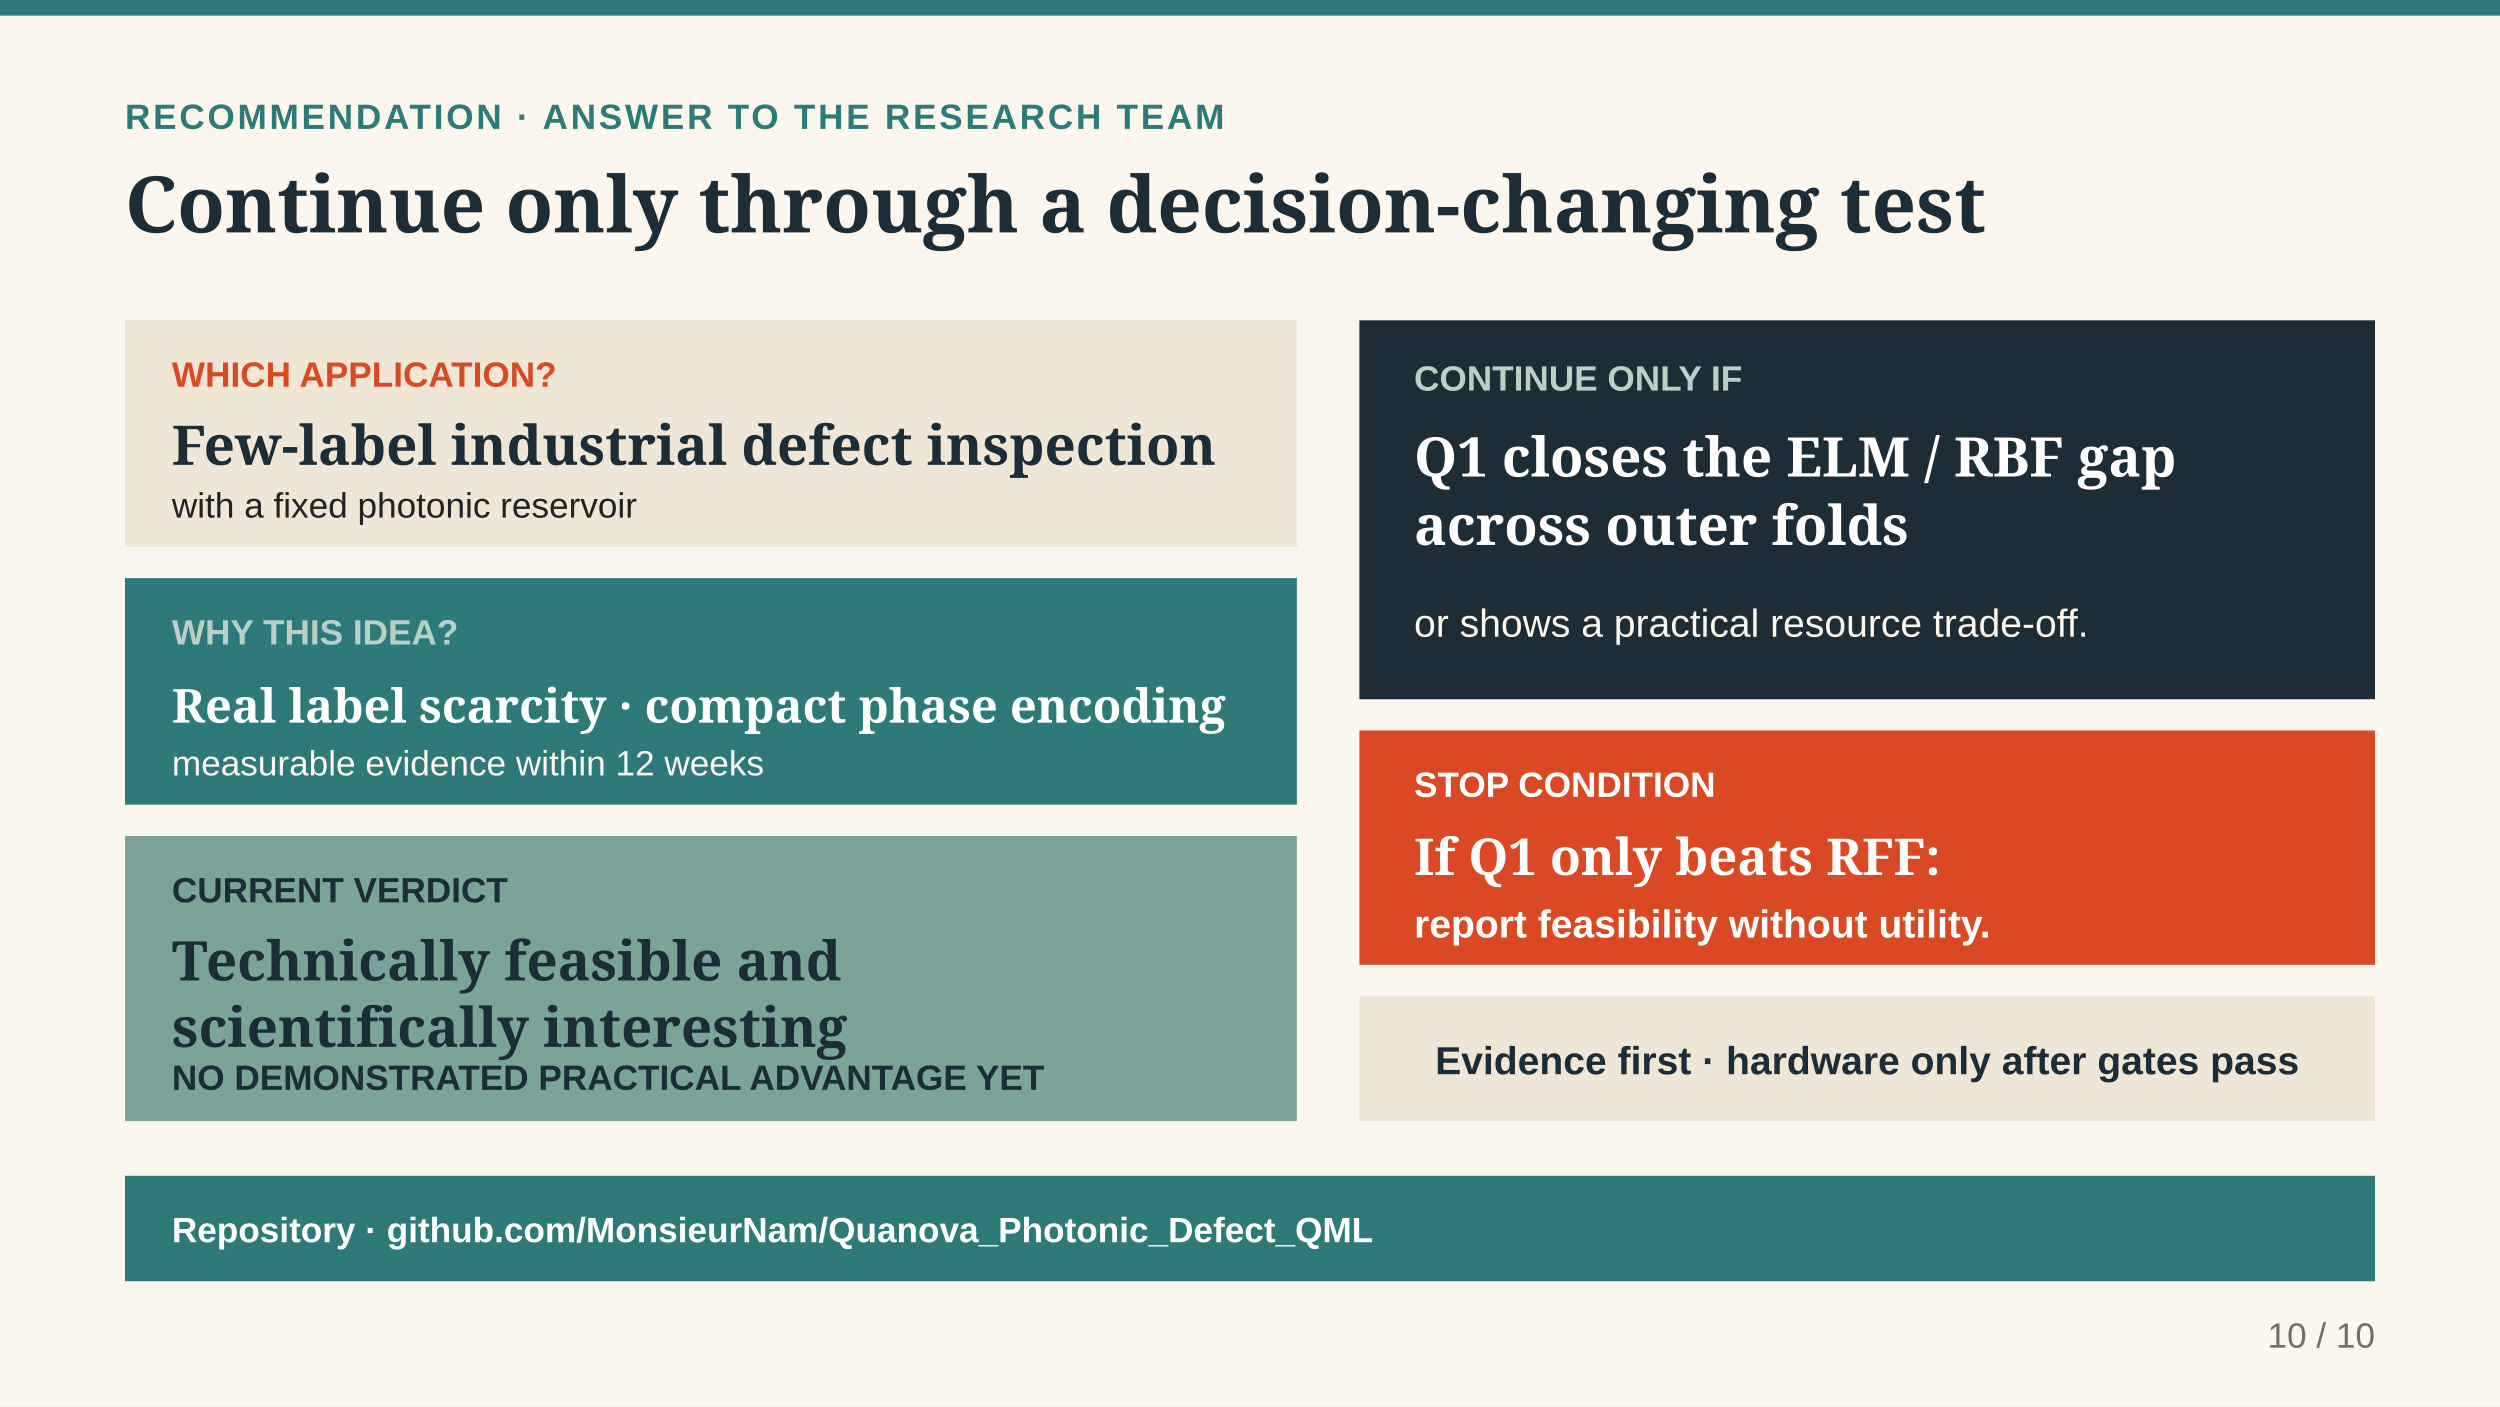
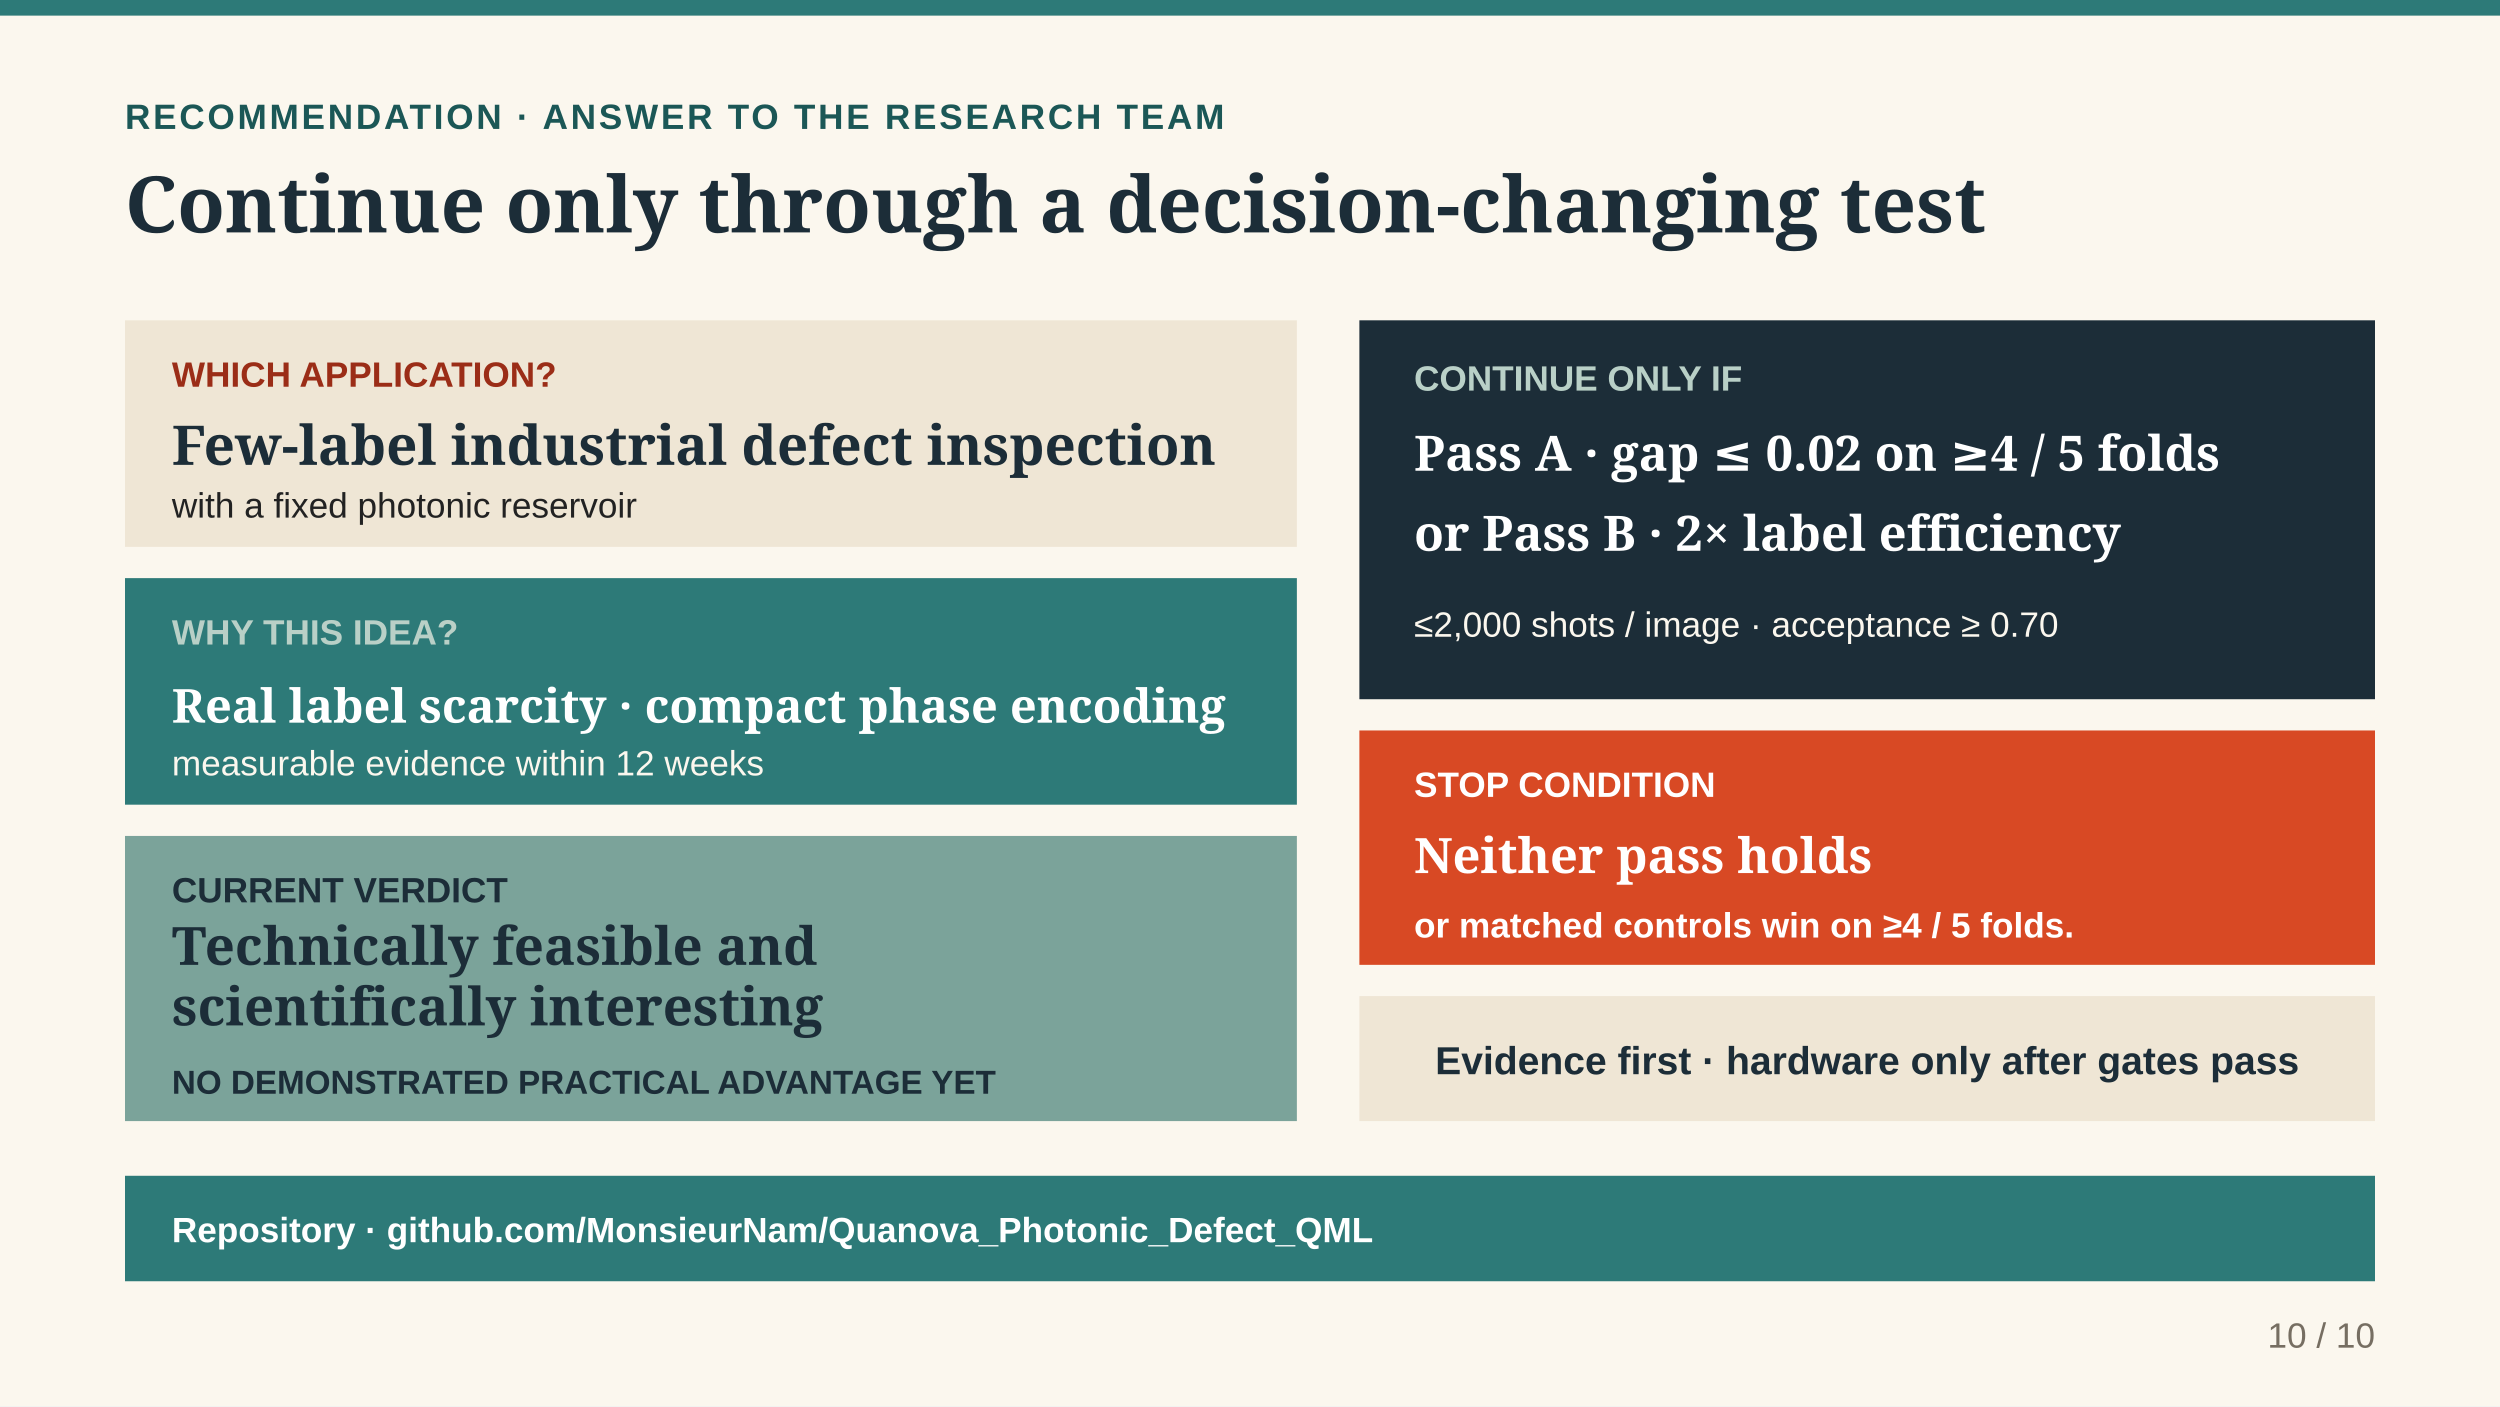
<svg xmlns="http://www.w3.org/2000/svg" xmlns:xlink="http://www.w3.org/1999/xlink" width="1280" height="720" viewBox="0 0 1280 720" data-pptx-page-role="content">
  <rect id="page-bg" data-pptx-role="background" x="0" y="0" width="1280" height="720" fill="#FBF7EE" />
  <rect id="top-rule" data-pptx-role="decoration" x="0" y="0" width="1280" height="8" fill="#2D7A78" />
  <g id="closing-title" data-pptx-bounds="64 38 1152 108">
-     <text x="64" y="66" font-family="Arial" font-size="18" font-weight="700" letter-spacing="1.4" fill="#2D7A78">RECOMMENDATION · ANSWER TO THE RESEARCH TEAM</text>
+     <text x="64" y="66" font-family="Arial" font-size="18" font-weight="700" letter-spacing="1.4" fill="#1B5756">RECOMMENDATION · ANSWER TO THE RESEARCH TEAM</text>
    <text x="64" y="119" font-family="Georgia" font-size="40" font-weight="700" fill="#1C2D38">Continue only through a decision-changing test</text>
  </g>
  <g id="answer-stack" data-pptx-bounds="64 164 600 410">
    <rect x="64" y="164" width="600" height="116" fill="#EFE6D5" />
-     <text x="88" y="198" font-family="Arial" font-size="18" font-weight="700" fill="#D84924">WHICH APPLICATION?</text>
+     <text x="88" y="198" font-family="Arial" font-size="18" font-weight="700" fill="#9B2D17">WHICH APPLICATION?</text>
    <text x="88" y="238" font-family="Georgia" font-size="28" font-weight="700" fill="#1C2D38">Few-label industrial defect inspection</text>
    <text x="88" y="265" font-family="Arial" font-size="18" fill="#222222">with a fixed photonic reservoir</text>
    <rect x="64" y="296" width="600" height="116" fill="#2D7A78" />
    <text x="88" y="330" font-family="Arial" font-size="18" font-weight="700" fill="#B9D0C7">WHY THIS IDEA?</text>
    <text x="88" y="370" font-family="Georgia" font-size="24" font-weight="700" fill="#FFFFFF">Real label scarcity · compact phase encoding</text>
    <text x="88" y="397" font-family="Arial" font-size="18" fill="#FBF7EE">measurable evidence within 12 weeks</text>
    <rect x="64" y="428" width="600" height="146" fill="#7BA39A" />
    <text x="88" y="462" font-family="Arial" font-size="18" font-weight="700" fill="#1C2D38">CURRENT VERDICT</text>
-     <text x="88" y="502" font-family="Georgia" font-size="28" font-weight="700" fill="#1C2D38">Technically feasible and<tspan x="88" dy="34">scientifically interesting</tspan>
+     <text x="88" y="494" font-family="Georgia" font-size="27" font-weight="700" fill="#1C2D38">Technically feasible and<tspan x="88" dy="31">scientifically interesting</tspan>
    </text>
-     <text x="88" y="558" font-family="Arial" font-size="18" font-weight="700" fill="#1C2D38">NO DEMONSTRATED PRACTICAL ADVANTAGE YET</text>
+     <text x="88" y="560" font-family="Arial" font-size="17" font-weight="700" fill="#1C2D38">NO DEMONSTRATED PRACTICAL ADVANTAGE YET</text>
  </g>
  <g id="decision-gate" data-pptx-bounds="696 164 520 410">
    <rect x="696" y="164" width="520" height="194" fill="#1C2D38" />
    <text x="724" y="200" font-family="Arial" font-size="18" font-weight="700" fill="#B9D0C7">CONTINUE ONLY IF</text>
-     <text x="724" y="244" font-family="Georgia" font-size="28" font-weight="700" fill="#FFFFFF">Q1 closes the ELM / RBF gap<tspan x="724" dy="35">across outer folds</tspan>
-     </text>
-     <text x="724" y="326" font-family="Arial" font-size="20" fill="#FBF7EE">or shows a practical resource trade-off.</text>
+     <text x="724" y="241" font-family="Georgia" font-size="25" font-weight="700" fill="#FFFFFF">Pass A · gap ≤ 0.02 on ≥4 / 5 folds</text>
+     <text x="724" y="282" font-family="Georgia" font-size="25" font-weight="700" fill="#FFFFFF">or Pass B · 2× label efficiency</text>
+     <text x="724" y="326" font-family="Arial" font-size="18" fill="#FBF7EE">≤2,000 shots / image · acceptance ≥ 0.70</text>
    <rect x="696" y="374" width="520" height="120" fill="#D84924" />
    <text x="724" y="408" font-family="Arial" font-size="18" font-weight="700" fill="#FFFFFF">STOP CONDITION</text>
-     <text x="724" y="448" font-family="Georgia" font-size="26" font-weight="700" fill="#FFFFFF">If Q1 only beats RFF:</text>
-     <text x="724" y="480" font-family="Arial" font-size="20" font-weight="700" fill="#FFFFFF">report feasibility without utility.</text>
+     <text x="724" y="447" font-family="Georgia" font-size="25" font-weight="700" fill="#FFFFFF">Neither pass holds</text>
+     <text x="724" y="480" font-family="Arial" font-size="18" font-weight="700" fill="#FFFFFF">or matched controls win on ≥4 / 5 folds.</text>
    <rect x="696" y="510" width="520" height="64" fill="#EFE6D5" />
    <text x="956" y="550" text-anchor="middle" font-family="Arial" font-size="20" font-weight="700" fill="#1C2D38">Evidence first · hardware only after gates pass</text>
  </g>
  <g id="handoff" data-pptx-bounds="64 602 1152 54">
    <a xlink:href="https://github.com/MonsieurNam/Quanova_Photonic_Defect_QML">
      <rect x="64" y="602" width="1152" height="54" fill="#2D7A78" />
      <text x="88" y="636" font-family="Arial" font-size="18" font-weight="700" fill="#FFFFFF">Repository · github.com/MonsieurNam/Quanova_Photonic_Defect_QML</text>
    </a>
  </g>
  <g id="page-index" data-pptx-bounds="1124 667 92 30">
    <text x="1216" y="690" text-anchor="end" font-family="Arial" font-size="18" fill="#766E62">10 / 10</text>
  </g>
</svg>
